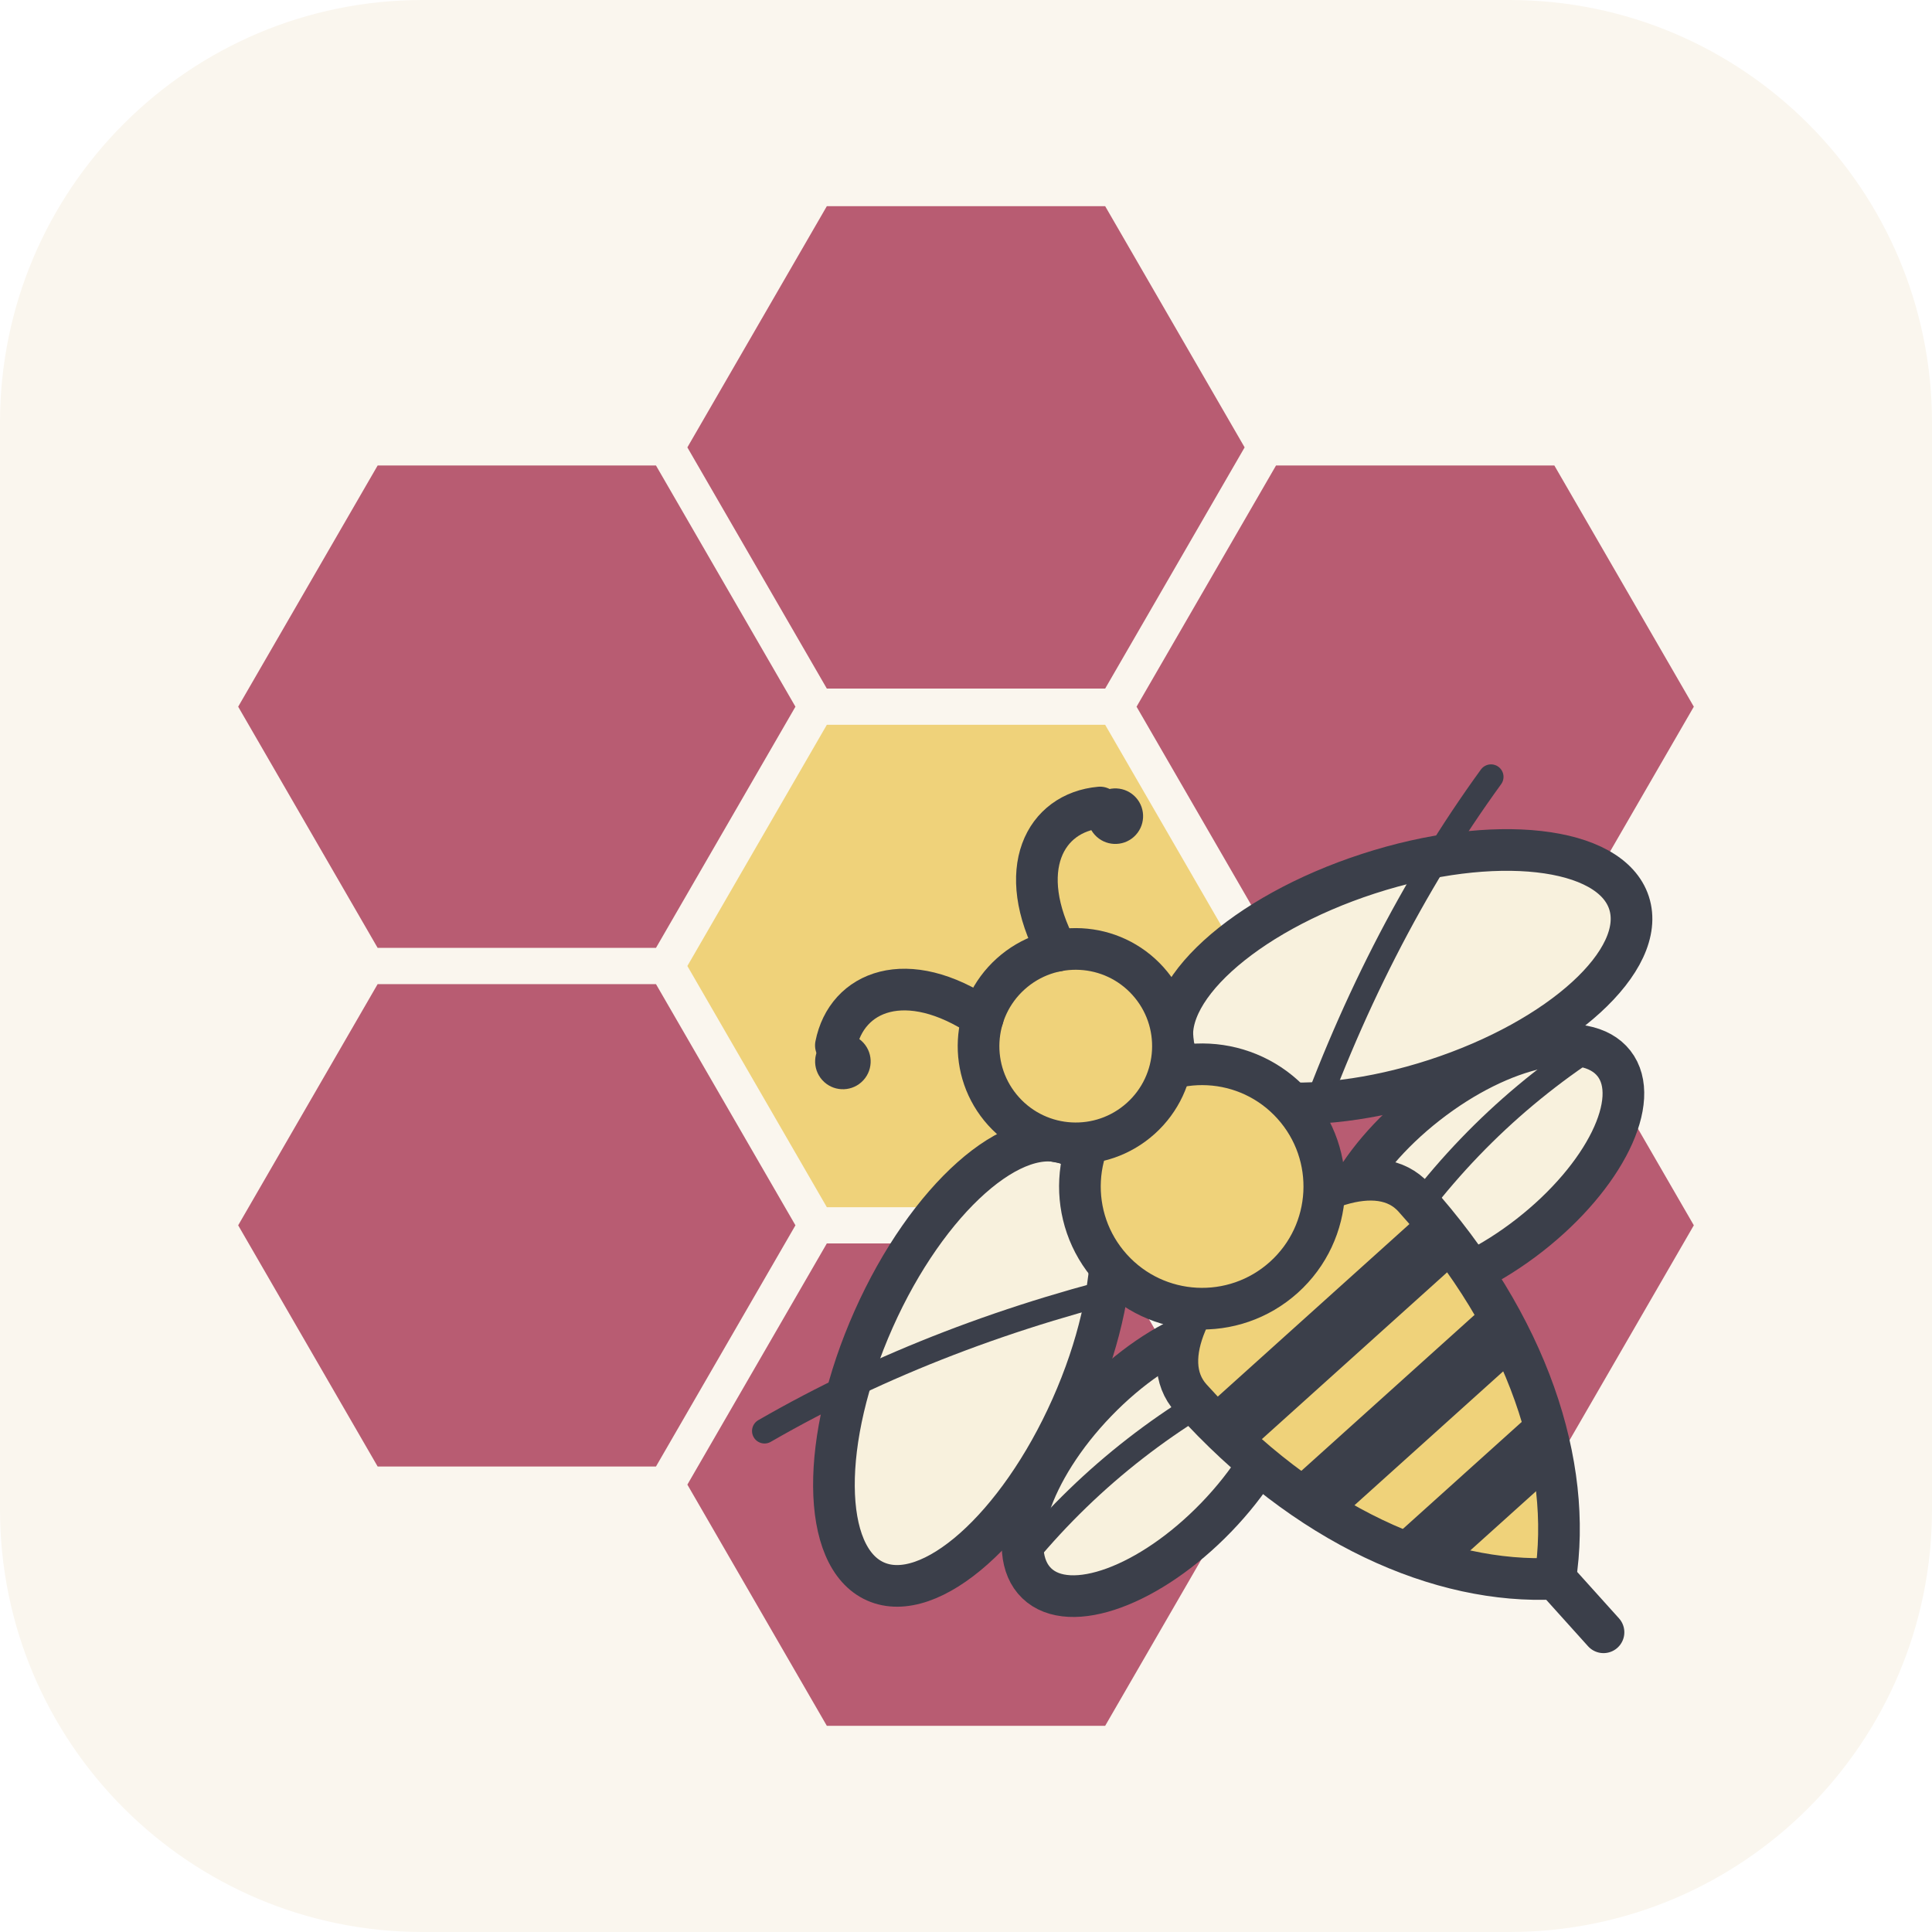
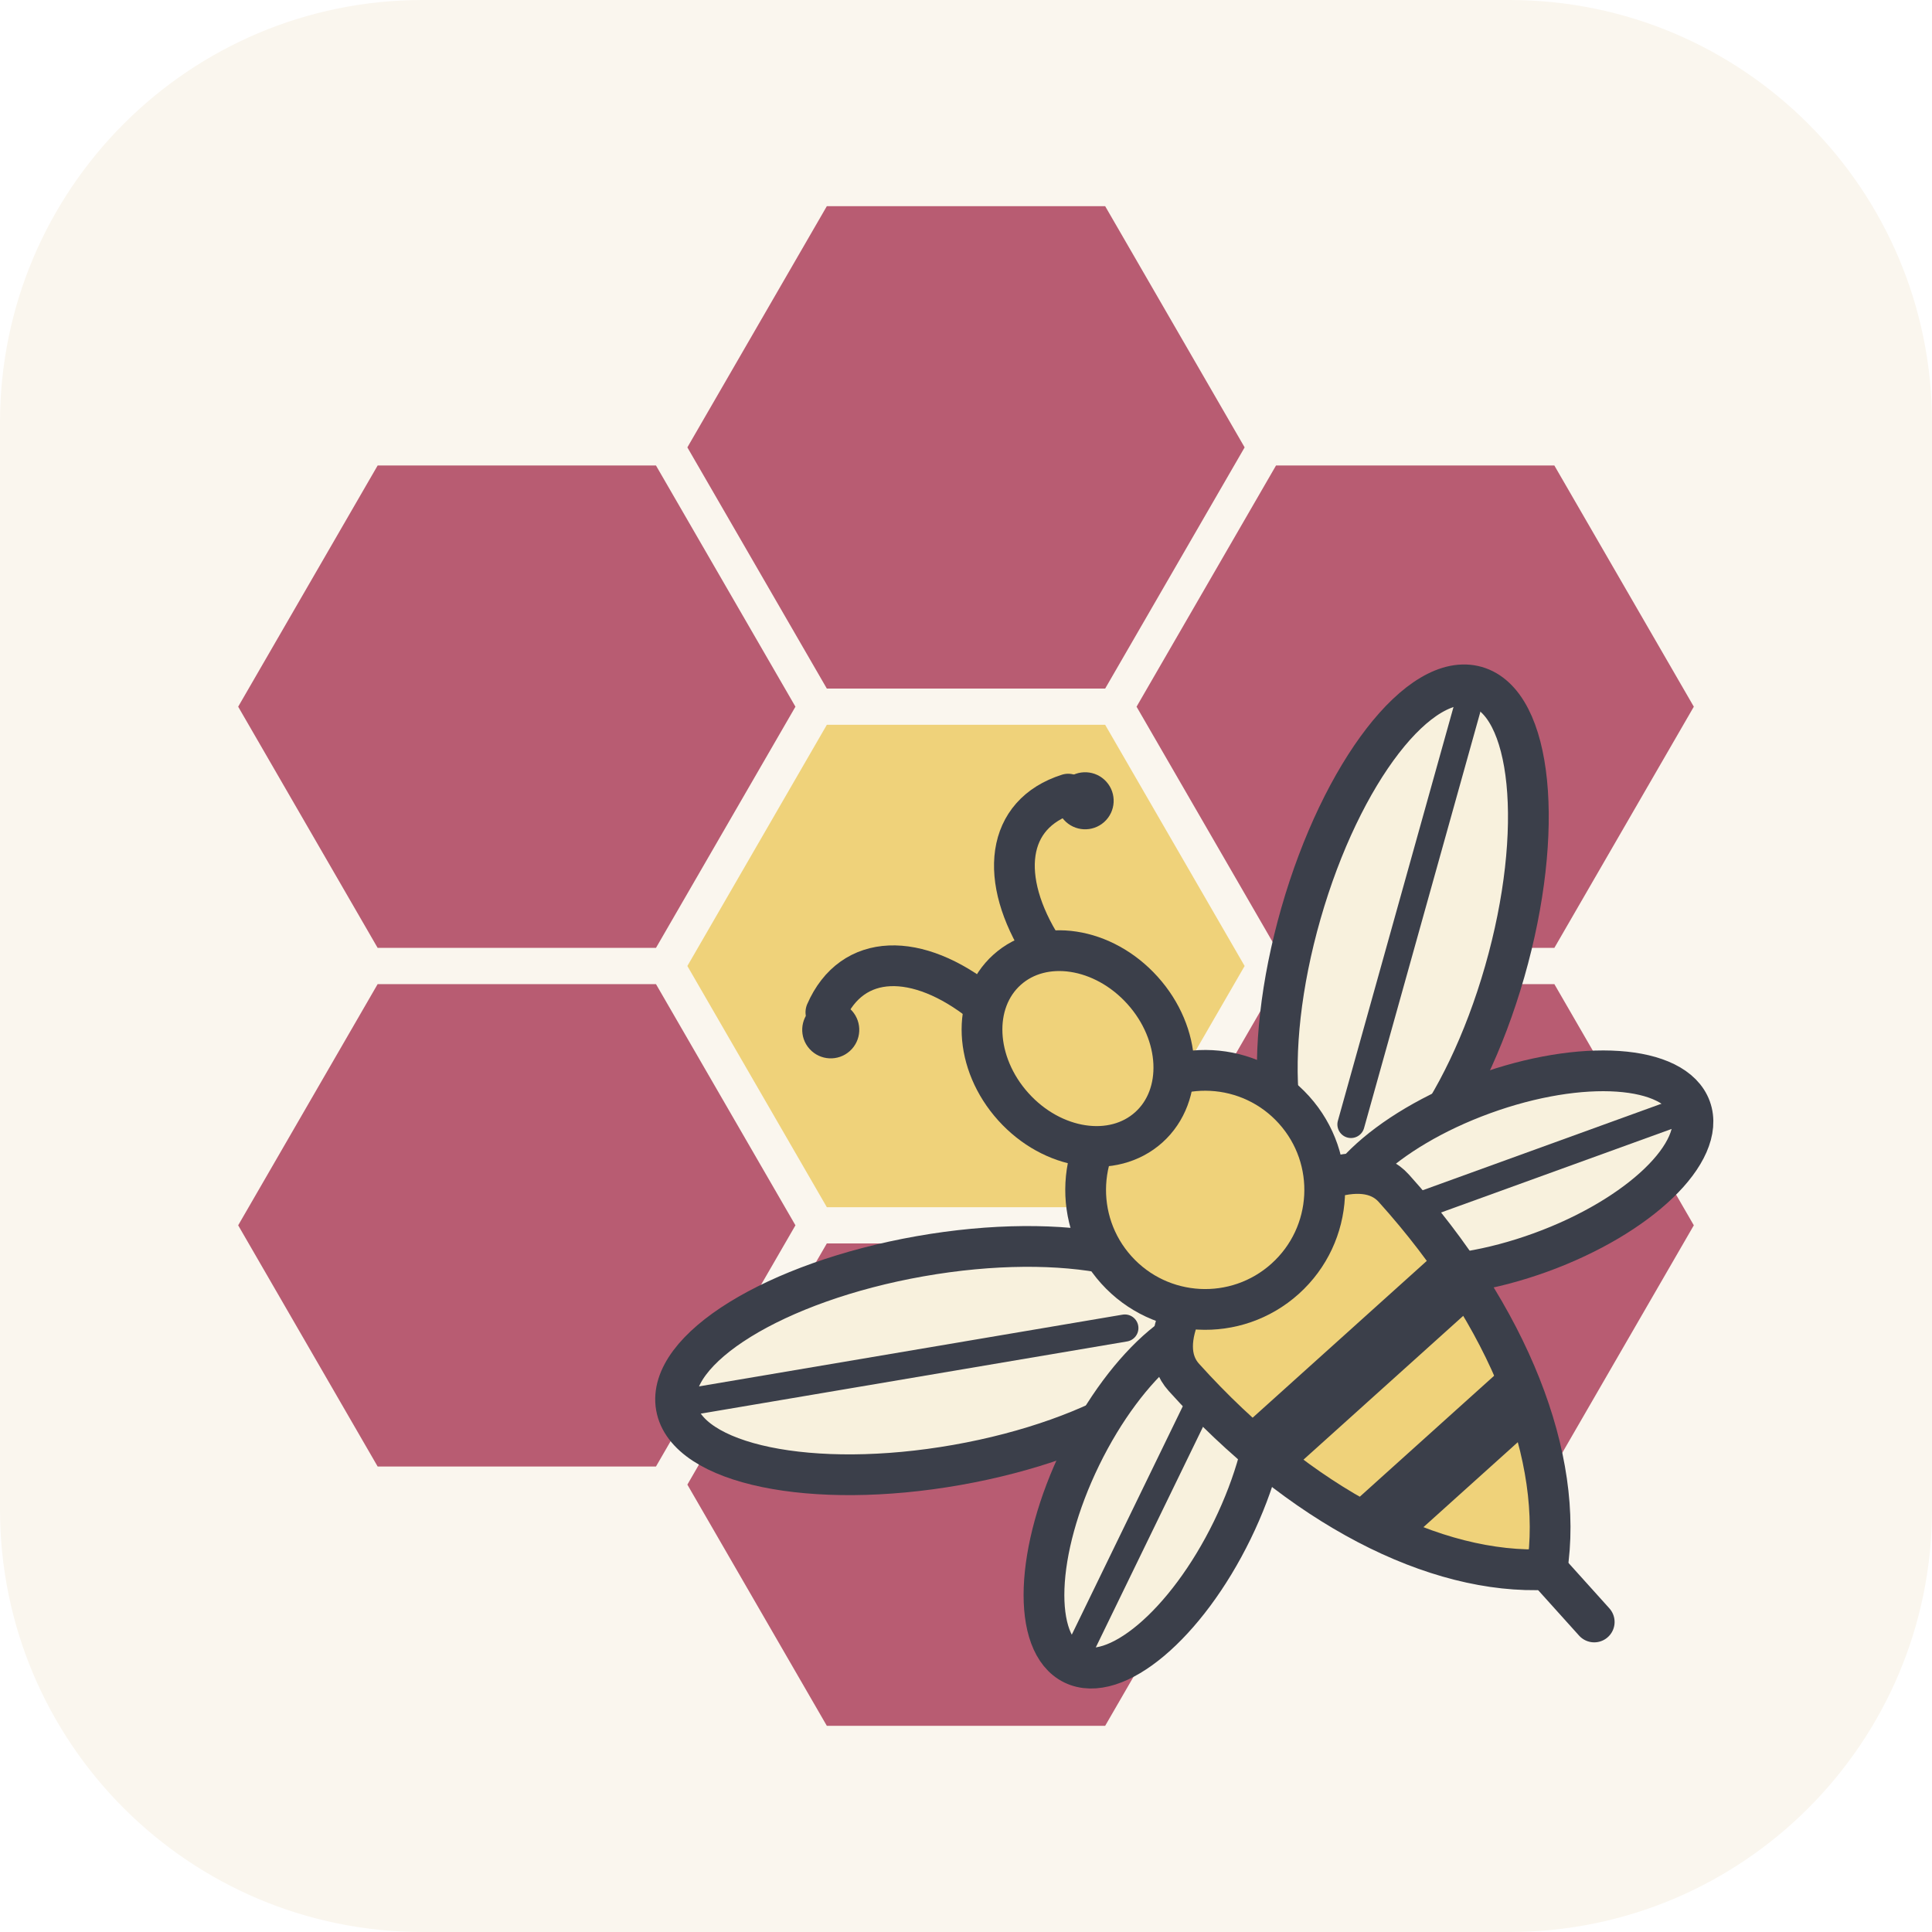
<svg xmlns="http://www.w3.org/2000/svg" viewBox="0 0 64 64">
  <rect width="64" height="64" rx="14" fill="#FAF6EE" />
  <polygon points="41.23,32.00 36.61,39.99 27.39,39.99 22.77,32.00 27.39,24.01 36.61,24.01" fill="#EFD27A" />
  <polygon points="56.11,40.59 51.49,48.58 42.27,48.58 37.65,40.59 42.27,32.60 51.49,32.60" fill="#B85C72" />
  <polygon points="41.23,49.18 36.61,57.17 27.39,57.17 22.77,49.18 27.39,41.19 36.61,41.19" fill="#B85C72" />
  <polygon points="26.35,40.59 21.73,48.58 12.51,48.58 7.89,40.59 12.51,32.60 21.73,32.60" fill="#B85C72" />
  <polygon points="26.35,23.41 21.73,31.40 12.51,31.40 7.89,23.41 12.51,15.42 21.73,15.42" fill="#B85C72" />
  <polygon points="41.23,14.82 36.61,22.81 27.39,22.81 22.77,14.82 27.39,6.83 36.61,6.83" fill="#B85C72" />
  <polygon points="56.11,23.41 51.49,31.40 42.27,31.40 37.65,23.41 42.27,15.42 51.49,15.42" fill="#B85C72" />
-   <g transform="translate(44.5 44.5) rotate(-42) scale(.92)">
+   <g transform="translate(44.5 44.5) rotate(-42) scale(.9)">
    <clipPath id="babd">
-       <path d="M-5.4 -2.2 C-5.4 -6 5.4 -6 5.4 -2.2 C5.4 4 3.2 8.8 0 11.4 C-3.2 8.8 -5.4 4 -5.4 -2.2 Z" />
+       <path d="M-5.2 -3 C-5.2 -6.4 5.2 -6.4 5.2 -3 C5.2 3.4 3.2 8.6 0 11.2 C-3.2 8.6 -5.2 3.4 -5.2 -3 Z" />
    </clipPath>
-     <ellipse cx="-10.4" cy="-8.4" rx="8.6" ry="3.9" fill="#F8F1DD" stroke="#3B3F4A" stroke-width="1.5" transform="rotate(-24 -10.4 -8.4)" />
-     <path d="M-3.5 -6.2 Q-10.55 -10.1 -17.6 -11.6" fill="none" stroke="#3B3F4A" stroke-width=".9" stroke-linecap="round" />
-     <ellipse cx="10.4" cy="-8.4" rx="8.6" ry="3.9" fill="#F8F1DD" stroke="#3B3F4A" stroke-width="1.5" transform="rotate(24 10.4 -8.4)" />
-     <path d="M3.5 -6.2 Q10.55 -10.1 17.6 -11.6" fill="none" stroke="#3B3F4A" stroke-width=".9" stroke-linecap="round" />
-     <ellipse cx="-7.8" cy="-1.4" rx="6.2" ry="3" fill="#F8F1DD" stroke="#3B3F4A" stroke-width="1.5" transform="rotate(-4 -7.8 -1.4)" />
-     <path d="M-2.6 -1.2 Q-8.1 -2.8 -13.6 -2" fill="none" stroke="#3B3F4A" stroke-width=".9" stroke-linecap="round" />
-     <ellipse cx="7.8" cy="-1.4" rx="6.2" ry="3" fill="#F8F1DD" stroke="#3B3F4A" stroke-width="1.5" transform="rotate(4 7.8 -1.4)" />
-     <path d="M2.6 -1.2 Q8.1 -2.8 13.6 -2" fill="none" stroke="#3B3F4A" stroke-width=".9" stroke-linecap="round" />
-     <path d="M-5.4 -2.2 C-5.4 -6 5.4 -6 5.4 -2.2 C5.4 4 3.2 8.8 0 11.4 C-3.2 8.8 -5.4 4 -5.4 -2.2 Z" fill="#EFD27A" />
+     <ellipse cx="-11.5" cy="-9.5" rx="9.8" ry="3.9" fill="#F8F1DD" stroke="#3B3F4A" stroke-width="1.5" transform="rotate(32 -11.5 -9.5)" />
+     <path d="M-5.6 -5.8 L-19 -14.3" fill="none" stroke="#3B3F4A" stroke-width="1" stroke-linecap="round" />
+     <ellipse cx="11.5" cy="-9.5" rx="9.8" ry="3.9" fill="#F8F1DD" stroke="#3B3F4A" stroke-width="1.5" transform="rotate(-32 11.5 -9.5)" />
+     <path d="M5.6 -5.8 L19 -14.3" fill="none" stroke="#3B3F4A" stroke-width="1" stroke-linecap="round" />
+     <ellipse cx="-8.8" cy="-0.5" rx="7" ry="3.1" fill="#F8F1DD" stroke="#3B3F4A" stroke-width="1.5" transform="rotate(-22 -8.8 -0.5)" />
+     <path d="M-4.2 -2.4 L-14.8 1.9" fill="none" stroke="#3B3F4A" stroke-width="1" stroke-linecap="round" />
+     <ellipse cx="8.8" cy="-0.5" rx="7" ry="3.1" fill="#F8F1DD" stroke="#3B3F4A" stroke-width="1.5" transform="rotate(22 8.8 -0.5)" />
+     <path d="M4.2 -2.4 L14.8 1.9" fill="none" stroke="#3B3F4A" stroke-width="1" stroke-linecap="round" />
+     <path d="M-5.2 -3 C-5.2 -6.4 5.2 -6.4 5.2 -3 C5.2 3.4 3.2 8.6 0 11.2 C-3.2 8.6 -5.2 3.4 -5.2 -3 Z" fill="#EFD27A" />
    <g clip-path="url(#babd)">
-       <rect x="-8" y="-1.6" width="16" height="2.2" fill="#3B3F4A" />
-       <rect x="-8" y="2.4" width="16" height="2.2" fill="#3B3F4A" />
-       <rect x="-8" y="6.4" width="16" height="2.2" fill="#3B3F4A" />
+       <rect x="-8" y="-0.2" width="16" height="2.4" fill="#3B3F4A" />
+       <rect x="-8" y="4.6" width="16" height="2.4" fill="#3B3F4A" />
    </g>
-     <path d="M-5.4 -2.2 C-5.4 -6 5.4 -6 5.4 -2.2 C5.4 4 3.2 8.8 0 11.4 C-3.2 8.8 -5.4 4 -5.4 -2.2 Z" fill="none" stroke="#3B3F4A" stroke-width="1.5" stroke-linejoin="round" />
-     <path d="M0 11.4 L0 14" stroke="#3B3F4A" stroke-width="1.5" stroke-linecap="round" />
+     <path d="M-5.2 -3 C-5.2 -6.4 5.2 -6.4 5.2 -3 C5.2 3.4 3.2 8.6 0 11.2 C-3.2 8.6 -5.2 3.4 -5.2 -3 Z" fill="none" stroke="#3B3F4A" stroke-width="1.5" stroke-linejoin="round" />
+     <path d="M0 11.2 L0 13.8" stroke="#3B3F4A" stroke-width="1.5" stroke-linecap="round" />
    <circle cx="0" cy="-7.6" r="4.4" fill="#EFD27A" stroke="#3B3F4A" stroke-width="1.5" />
-     <circle cx="0" cy="-14.4" r="3.5" fill="#EFD27A" stroke="#3B3F4A" stroke-width="1.5" />
-     <path d="M-1.8 -17.4 C-2.6 -20.6 -4.8 -21.4 -6.4 -20.2" fill="none" stroke="#3B3F4A" stroke-width="1.5" stroke-linecap="round" />
-     <circle cx="-6.6" cy="-19.6" r="1" fill="#3B3F4A" />
-     <path d="M1.8 -17.4 C2.6 -20.6 4.8 -21.4 6.4 -20.2" fill="none" stroke="#3B3F4A" stroke-width="1.5" stroke-linecap="round" />
-     <circle cx="6.6" cy="-19.6" r="1" fill="#3B3F4A" />
+     <ellipse cx="0" cy="-14.6" rx="3.2" ry="3.9" fill="#EFD27A" stroke="#3B3F4A" stroke-width="1.5" />
+     <path d="M-1.5 -18.2 C-2 -21.2 -3.8 -22.8 -6 -21.8" fill="none" stroke="#3B3F4A" stroke-width="1.5" stroke-linecap="round" />
+     <circle cx="-6.3" cy="-21.2" r="1.05" fill="#3B3F4A" />
+     <path d="M1.5 -18.2 C2 -21.2 3.8 -22.8 6 -21.8" fill="none" stroke="#3B3F4A" stroke-width="1.5" stroke-linecap="round" />
+     <circle cx="6.3" cy="-21.2" r="1.05" fill="#3B3F4A" />
  </g>
</svg>
